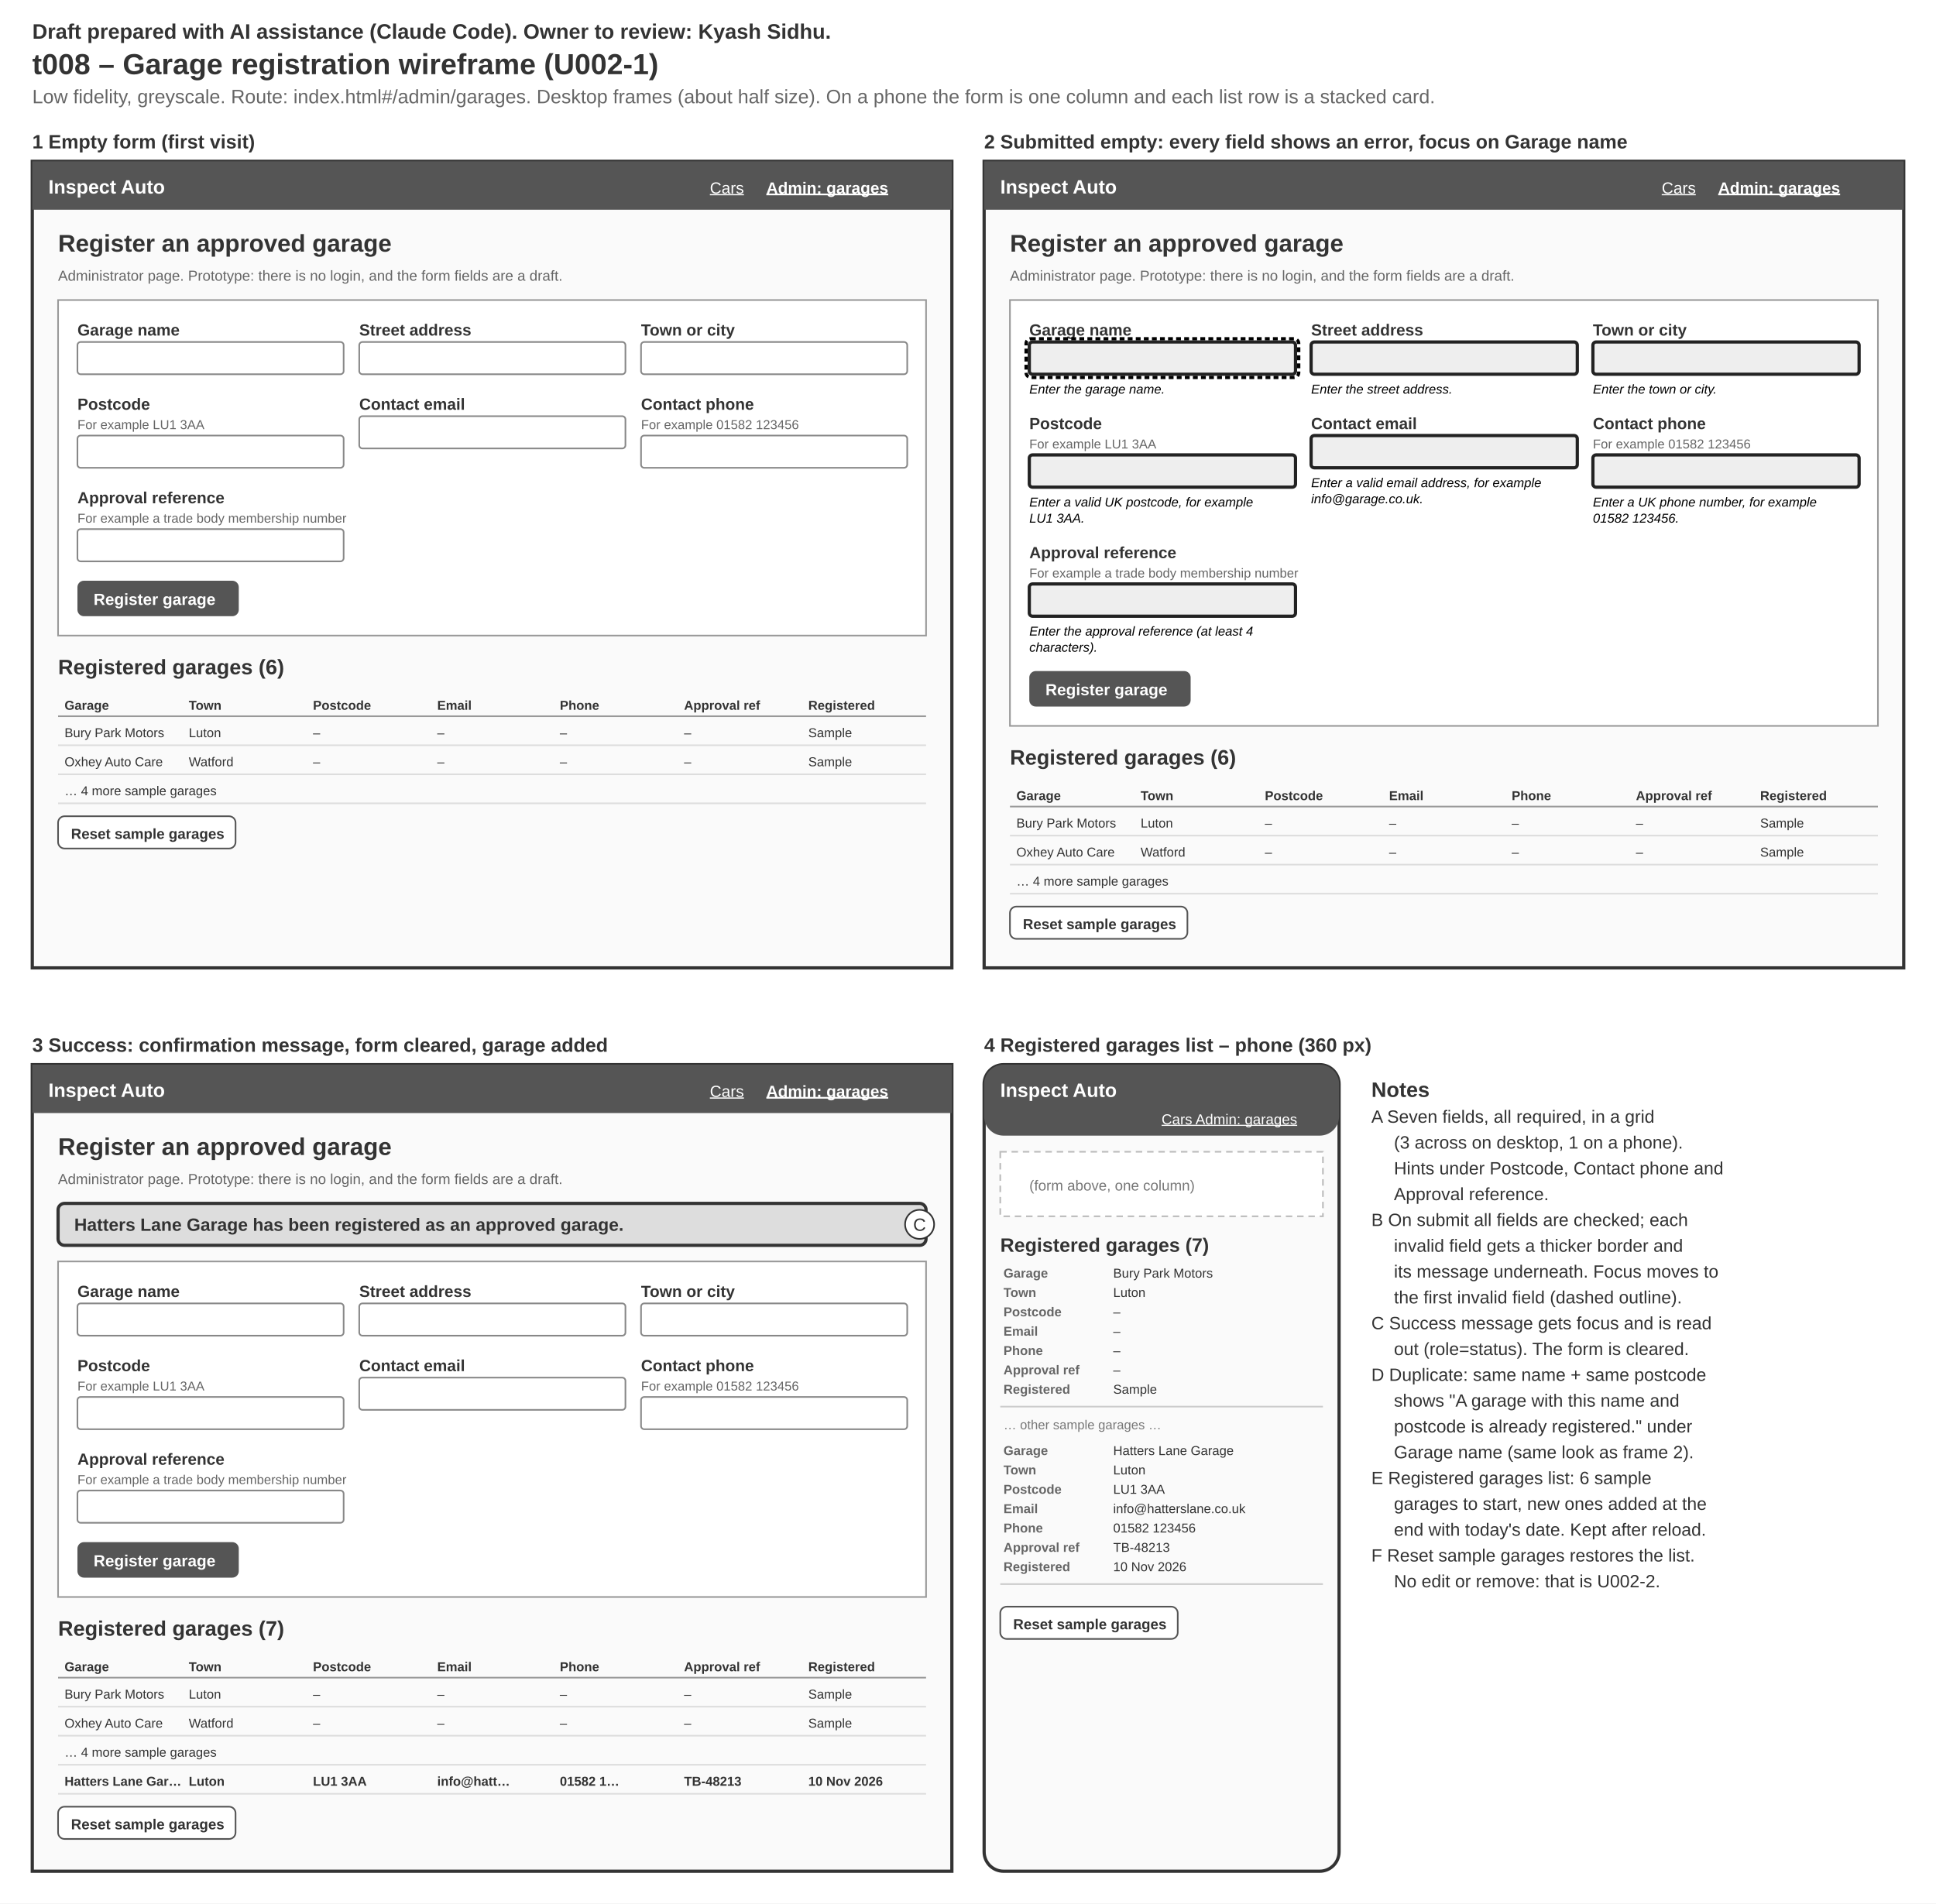
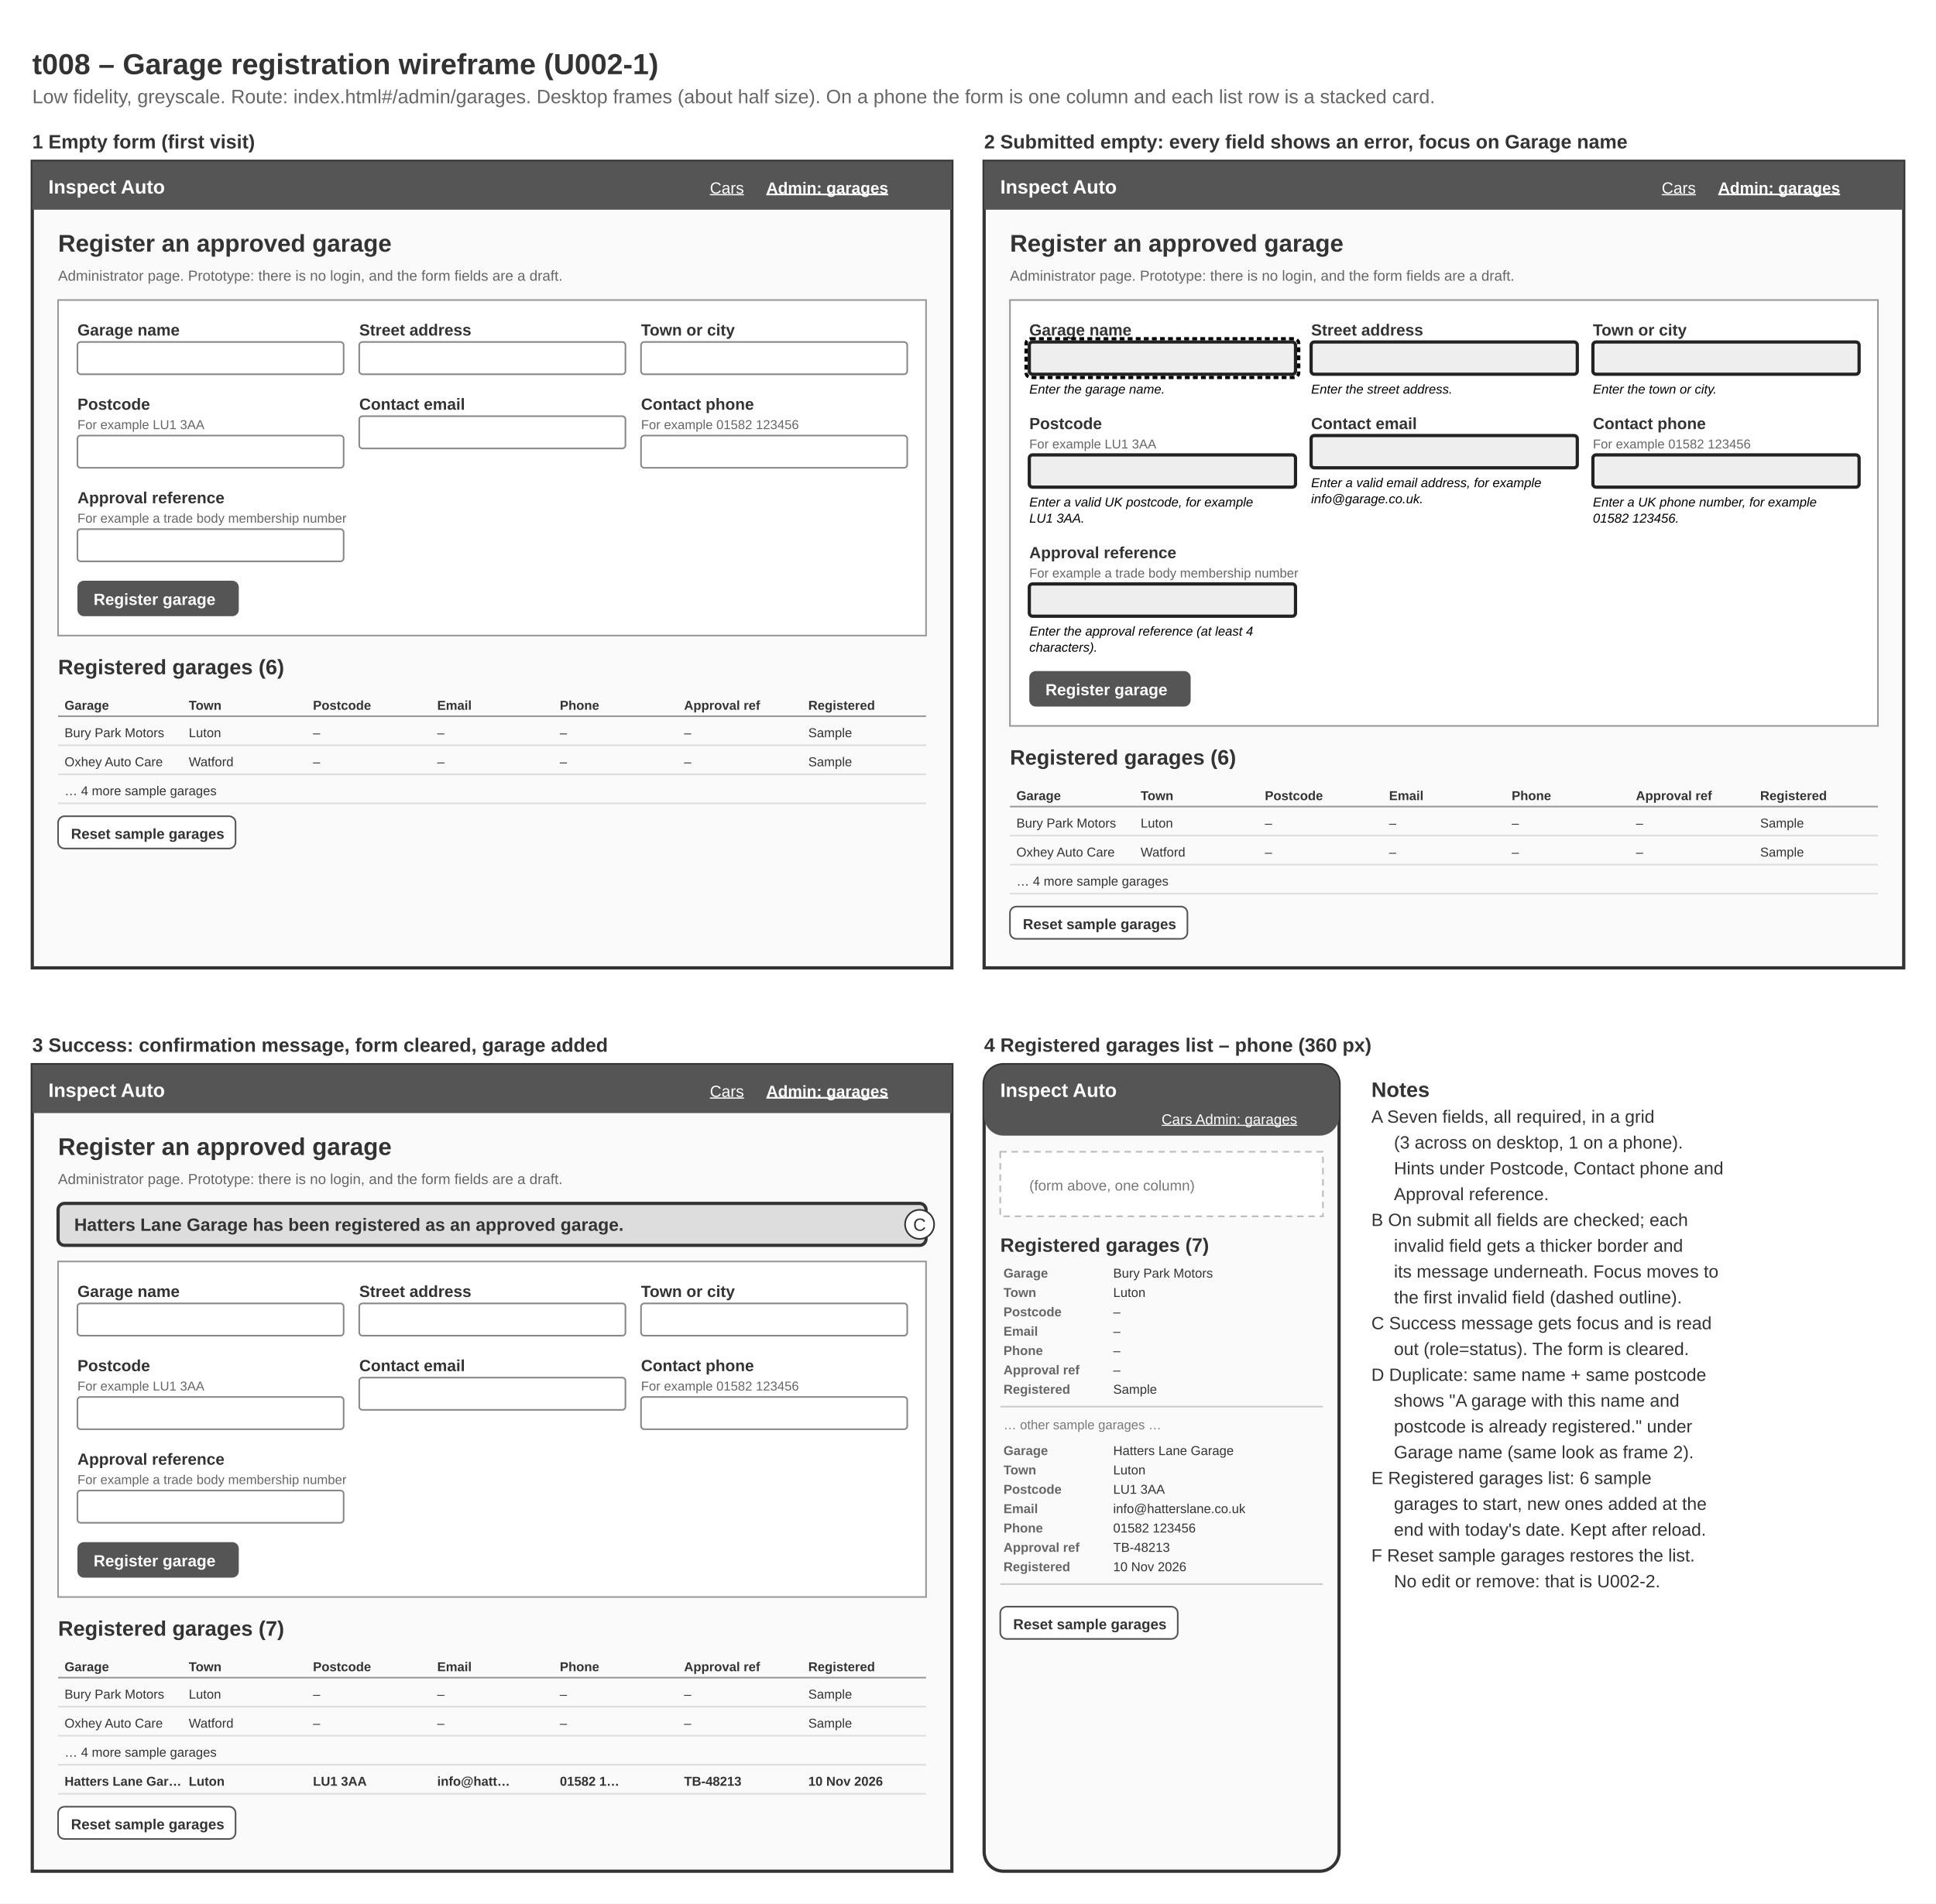
<svg xmlns="http://www.w3.org/2000/svg" width="1200" height="1180" viewBox="0 0 1200 1180" font-family="Arial, sans-serif" font-size="12" fill="#333">
  <rect width="1200" height="1180" fill="#fff" />
-   <text x="20" y="24" font-size="13" font-weight="bold">Draft prepared with AI assistance (Claude Code). Owner to review: Kyash Sidhu.</text>
  <text x="20" y="46" font-size="18" font-weight="bold">t008 – Garage registration wireframe (U002-1)</text>
  <text x="20" y="64" fill="#666">Low fidelity, greyscale. Route: index.html#/admin/garages. Desktop frames (about half size). On a phone the form is one column and each list row is a stacked card.</text>
  <text x="20" y="92" font-weight="bold">1  Empty form (first visit)</text>
  <rect x="20" y="100" width="570" height="500" fill="#fafafa" stroke="#333" stroke-width="2" />
  <rect x="20" y="100" width="570" height="30" fill="#555" />
  <text x="30" y="120" fill="#fff" font-weight="bold">Inspect Auto</text>
  <text x="440" y="120" fill="#fff" font-size="10" text-decoration="underline">Cars</text>
  <text x="475" y="120" fill="#fff" font-size="10" font-weight="bold" text-decoration="underline">Admin: garages</text>
  <text x="36" y="156" font-size="15" font-weight="bold">Register an approved garage</text>
  <text x="36" y="174" font-size="9" fill="#666">Administrator page. Prototype: there is no login, and the form fields are a draft.</text>
  <rect x="36" y="186" width="538" height="208" fill="#fff" stroke="#999" />
  <text x="48.0" y="208" font-size="10" font-weight="bold">Garage name</text>
  <rect x="48.0" y="212" width="165" height="20" rx="2" fill="#fff" stroke="#888" stroke-width="1" />
  <text x="222.667" y="208" font-size="10" font-weight="bold">Street address</text>
  <rect x="222.667" y="212" width="165" height="20" rx="2" fill="#fff" stroke="#888" stroke-width="1" />
  <text x="397.333" y="208" font-size="10" font-weight="bold">Town or city</text>
  <rect x="397.333" y="212" width="165" height="20" rx="2" fill="#fff" stroke="#888" stroke-width="1" />
  <text x="48.0" y="254" font-size="10" font-weight="bold">Postcode</text>
  <text x="48.0" y="266" font-size="8" fill="#666">For example LU1 3AA</text>
  <rect x="48.0" y="270" width="165" height="20" rx="2" fill="#fff" stroke="#888" stroke-width="1" />
  <text x="222.667" y="254" font-size="10" font-weight="bold">Contact email</text>
  <rect x="222.667" y="258" width="165" height="20" rx="2" fill="#fff" stroke="#888" stroke-width="1" />
  <text x="397.333" y="254" font-size="10" font-weight="bold">Contact phone</text>
  <text x="397.333" y="266" font-size="8" fill="#666">For example 01582 123456</text>
  <rect x="397.333" y="270" width="165" height="20" rx="2" fill="#fff" stroke="#888" stroke-width="1" />
  <text x="48.0" y="312" font-size="10" font-weight="bold">Approval reference</text>
  <text x="48.0" y="324" font-size="8" fill="#666">For example a trade body membership number</text>
  <rect x="48.0" y="328" width="165" height="20" rx="2" fill="#fff" stroke="#888" stroke-width="1" />
  <rect x="48" y="360" width="100" height="22" rx="4" fill="#555" />
  <text x="58" y="375" fill="#fff" font-size="10" font-weight="bold">Register garage</text>
  <text x="36" y="418" font-size="13" font-weight="bold">Registered garages (6)</text>
  <line x1="36" y1="444" x2="574" y2="444" stroke="#999" />
  <text x="40" y="440" font-size="8" font-weight="bold">Garage</text>
  <text x="117" y="440" font-size="8" font-weight="bold">Town</text>
  <text x="194" y="440" font-size="8" font-weight="bold">Postcode</text>
  <text x="271" y="440" font-size="8" font-weight="bold">Email</text>
  <text x="347" y="440" font-size="8" font-weight="bold">Phone</text>
  <text x="424" y="440" font-size="8" font-weight="bold">Approval ref</text>
  <text x="501" y="440" font-size="8" font-weight="bold">Registered</text>
  <text x="40" y="457" font-size="8">Bury Park Motors</text>
  <text x="117" y="457" font-size="8">Luton</text>
  <text x="194" y="457" font-size="8">–</text>
  <text x="271" y="457" font-size="8">–</text>
  <text x="347" y="457" font-size="8">–</text>
  <text x="424" y="457" font-size="8">–</text>
  <text x="501" y="457" font-size="8">Sample</text>
  <line x1="36" y1="462" x2="574" y2="462" stroke="#ddd" />
  <text x="40" y="475" font-size="8">Oxhey Auto Care</text>
  <text x="117" y="475" font-size="8">Watford</text>
  <text x="194" y="475" font-size="8">–</text>
  <text x="271" y="475" font-size="8">–</text>
  <text x="347" y="475" font-size="8">–</text>
  <text x="424" y="475" font-size="8">–</text>
  <text x="501" y="475" font-size="8">Sample</text>
  <line x1="36" y1="480" x2="574" y2="480" stroke="#ddd" />
  <text x="40" y="493" font-size="8">… 4 more sample garages</text>
  <text x="117" y="493" font-size="8" />
  <text x="194" y="493" font-size="8" />
  <text x="271" y="493" font-size="8" />
  <text x="347" y="493" font-size="8" />
  <text x="424" y="493" font-size="8" />
  <text x="501" y="493" font-size="8" />
  <line x1="36" y1="498" x2="574" y2="498" stroke="#ddd" />
  <rect x="36" y="506" width="110" height="20" rx="4" fill="#fff" stroke="#555" />
  <text x="44" y="520" font-size="9" font-weight="bold">Reset sample garages</text>
  <text x="610" y="92" font-weight="bold">2  Submitted empty: every field shows an error, focus on Garage name</text>
  <rect x="610" y="100" width="570" height="500" fill="#fafafa" stroke="#333" stroke-width="2" />
  <rect x="610" y="100" width="570" height="30" fill="#555" />
  <text x="620" y="120" fill="#fff" font-weight="bold">Inspect Auto</text>
  <text x="1030" y="120" fill="#fff" font-size="10" text-decoration="underline">Cars</text>
  <text x="1065" y="120" fill="#fff" font-size="10" font-weight="bold" text-decoration="underline">Admin: garages</text>
  <text x="626" y="156" font-size="15" font-weight="bold">Register an approved garage</text>
  <text x="626" y="174" font-size="9" fill="#666">Administrator page. Prototype: there is no login, and the form fields are a draft.</text>
  <rect x="626" y="186" width="538" height="264" fill="#fff" stroke="#999" />
  <text x="638.0" y="208" font-size="10" font-weight="bold">Garage name</text>
  <rect x="638.0" y="212" width="165" height="20" rx="2" fill="#eee" stroke="#222" stroke-width="2" />
  <rect x="636.0" y="210" width="169" height="24" rx="3" fill="none" stroke="#000" stroke-width="2" stroke-dasharray="3 2" />
  <text x="638.0" y="244" font-size="8" fill="#000" font-style="italic">Enter the garage name.</text>
  <text x="812.667" y="208" font-size="10" font-weight="bold">Street address</text>
  <rect x="812.667" y="212" width="165" height="20" rx="2" fill="#eee" stroke="#222" stroke-width="2" />
  <text x="812.667" y="244" font-size="8" fill="#000" font-style="italic">Enter the street address.</text>
  <text x="987.333" y="208" font-size="10" font-weight="bold">Town or city</text>
  <rect x="987.333" y="212" width="165" height="20" rx="2" fill="#eee" stroke="#222" stroke-width="2" />
  <text x="987.333" y="244" font-size="8" fill="#000" font-style="italic">Enter the town or city.</text>
  <text x="638.0" y="266" font-size="10" font-weight="bold">Postcode</text>
  <text x="638.0" y="278" font-size="8" fill="#666">For example LU1 3AA</text>
  <rect x="638.0" y="282" width="165" height="20" rx="2" fill="#eee" stroke="#222" stroke-width="2" />
  <text x="638.0" y="314" font-size="8" fill="#000" font-style="italic">Enter a valid UK postcode, for example</text>
  <text x="638.0" y="324" font-size="8" fill="#000" font-style="italic">LU1 3AA.</text>
  <text x="812.667" y="266" font-size="10" font-weight="bold">Contact email</text>
  <rect x="812.667" y="270" width="165" height="20" rx="2" fill="#eee" stroke="#222" stroke-width="2" />
  <text x="812.667" y="302" font-size="8" fill="#000" font-style="italic">Enter a valid email address, for example</text>
  <text x="812.667" y="312" font-size="8" fill="#000" font-style="italic">info@garage.co.uk.</text>
  <text x="987.333" y="266" font-size="10" font-weight="bold">Contact phone</text>
  <text x="987.333" y="278" font-size="8" fill="#666">For example 01582 123456</text>
  <rect x="987.333" y="282" width="165" height="20" rx="2" fill="#eee" stroke="#222" stroke-width="2" />
  <text x="987.333" y="314" font-size="8" fill="#000" font-style="italic">Enter a UK phone number, for example</text>
  <text x="987.333" y="324" font-size="8" fill="#000" font-style="italic">01582 123456.</text>
  <text x="638.0" y="346" font-size="10" font-weight="bold">Approval reference</text>
  <text x="638.0" y="358" font-size="8" fill="#666">For example a trade body membership number</text>
  <rect x="638.0" y="362" width="165" height="20" rx="2" fill="#eee" stroke="#222" stroke-width="2" />
  <text x="638.0" y="394" font-size="8" fill="#000" font-style="italic">Enter the approval reference (at least 4</text>
  <text x="638.0" y="404" font-size="8" fill="#000" font-style="italic">characters).</text>
  <rect x="638" y="416" width="100" height="22" rx="4" fill="#555" />
  <text x="648" y="431" fill="#fff" font-size="10" font-weight="bold">Register garage</text>
  <text x="626" y="474" font-size="13" font-weight="bold">Registered garages (6)</text>
  <line x1="626" y1="500" x2="1164" y2="500" stroke="#999" />
  <text x="630" y="496" font-size="8" font-weight="bold">Garage</text>
  <text x="707" y="496" font-size="8" font-weight="bold">Town</text>
  <text x="784" y="496" font-size="8" font-weight="bold">Postcode</text>
  <text x="861" y="496" font-size="8" font-weight="bold">Email</text>
  <text x="937" y="496" font-size="8" font-weight="bold">Phone</text>
  <text x="1014" y="496" font-size="8" font-weight="bold">Approval ref</text>
  <text x="1091" y="496" font-size="8" font-weight="bold">Registered</text>
  <text x="630" y="513" font-size="8">Bury Park Motors</text>
  <text x="707" y="513" font-size="8">Luton</text>
  <text x="784" y="513" font-size="8">–</text>
  <text x="861" y="513" font-size="8">–</text>
  <text x="937" y="513" font-size="8">–</text>
  <text x="1014" y="513" font-size="8">–</text>
  <text x="1091" y="513" font-size="8">Sample</text>
  <line x1="626" y1="518" x2="1164" y2="518" stroke="#ddd" />
  <text x="630" y="531" font-size="8">Oxhey Auto Care</text>
  <text x="707" y="531" font-size="8">Watford</text>
  <text x="784" y="531" font-size="8">–</text>
  <text x="861" y="531" font-size="8">–</text>
  <text x="937" y="531" font-size="8">–</text>
  <text x="1014" y="531" font-size="8">–</text>
  <text x="1091" y="531" font-size="8">Sample</text>
  <line x1="626" y1="536" x2="1164" y2="536" stroke="#ddd" />
  <text x="630" y="549" font-size="8">… 4 more sample garages</text>
  <text x="707" y="549" font-size="8" />
  <text x="784" y="549" font-size="8" />
  <text x="861" y="549" font-size="8" />
  <text x="937" y="549" font-size="8" />
  <text x="1014" y="549" font-size="8" />
  <text x="1091" y="549" font-size="8" />
  <line x1="626" y1="554" x2="1164" y2="554" stroke="#ddd" />
  <rect x="626" y="562" width="110" height="20" rx="4" fill="#fff" stroke="#555" />
  <text x="634" y="576" font-size="9" font-weight="bold">Reset sample garages</text>
  <text x="20" y="652" font-weight="bold">3  Success: confirmation message, form cleared, garage added</text>
  <rect x="20" y="660" width="570" height="500" fill="#fafafa" stroke="#333" stroke-width="2" />
  <rect x="20" y="660" width="570" height="30" fill="#555" />
  <text x="30" y="680" fill="#fff" font-weight="bold">Inspect Auto</text>
  <text x="440" y="680" fill="#fff" font-size="10" text-decoration="underline">Cars</text>
  <text x="475" y="680" fill="#fff" font-size="10" font-weight="bold" text-decoration="underline">Admin: garages</text>
  <text x="36" y="716" font-size="15" font-weight="bold">Register an approved garage</text>
  <text x="36" y="734" font-size="9" fill="#666">Administrator page. Prototype: there is no login, and the form fields are a draft.</text>
  <rect x="36" y="746" width="538" height="26" rx="4" fill="#ddd" stroke="#333" stroke-width="2" />
  <text x="46" y="763" font-weight="bold" font-size="11">Hatters Lane Garage has been registered as an approved garage.</text>
  <circle cx="570" cy="759" r="9" fill="#fff" stroke="#333" />
  <text x="566" y="763" font-size="11">C</text>
  <rect x="36" y="782" width="538" height="208" fill="#fff" stroke="#999" />
  <text x="48.0" y="804" font-size="10" font-weight="bold">Garage name</text>
  <rect x="48.0" y="808" width="165" height="20" rx="2" fill="#fff" stroke="#888" stroke-width="1" />
  <text x="222.667" y="804" font-size="10" font-weight="bold">Street address</text>
  <rect x="222.667" y="808" width="165" height="20" rx="2" fill="#fff" stroke="#888" stroke-width="1" />
  <text x="397.333" y="804" font-size="10" font-weight="bold">Town or city</text>
  <rect x="397.333" y="808" width="165" height="20" rx="2" fill="#fff" stroke="#888" stroke-width="1" />
  <text x="48.0" y="850" font-size="10" font-weight="bold">Postcode</text>
  <text x="48.0" y="862" font-size="8" fill="#666">For example LU1 3AA</text>
  <rect x="48.0" y="866" width="165" height="20" rx="2" fill="#fff" stroke="#888" stroke-width="1" />
  <text x="222.667" y="850" font-size="10" font-weight="bold">Contact email</text>
  <rect x="222.667" y="854" width="165" height="20" rx="2" fill="#fff" stroke="#888" stroke-width="1" />
  <text x="397.333" y="850" font-size="10" font-weight="bold">Contact phone</text>
  <text x="397.333" y="862" font-size="8" fill="#666">For example 01582 123456</text>
  <rect x="397.333" y="866" width="165" height="20" rx="2" fill="#fff" stroke="#888" stroke-width="1" />
  <text x="48.0" y="908" font-size="10" font-weight="bold">Approval reference</text>
  <text x="48.0" y="920" font-size="8" fill="#666">For example a trade body membership number</text>
  <rect x="48.0" y="924" width="165" height="20" rx="2" fill="#fff" stroke="#888" stroke-width="1" />
  <rect x="48" y="956" width="100" height="22" rx="4" fill="#555" />
  <text x="58" y="971" fill="#fff" font-size="10" font-weight="bold">Register garage</text>
  <text x="36" y="1014" font-size="13" font-weight="bold">Registered garages (7)</text>
  <line x1="36" y1="1040" x2="574" y2="1040" stroke="#999" />
  <text x="40" y="1036" font-size="8" font-weight="bold">Garage</text>
  <text x="117" y="1036" font-size="8" font-weight="bold">Town</text>
  <text x="194" y="1036" font-size="8" font-weight="bold">Postcode</text>
  <text x="271" y="1036" font-size="8" font-weight="bold">Email</text>
  <text x="347" y="1036" font-size="8" font-weight="bold">Phone</text>
  <text x="424" y="1036" font-size="8" font-weight="bold">Approval ref</text>
  <text x="501" y="1036" font-size="8" font-weight="bold">Registered</text>
  <text x="40" y="1053" font-size="8">Bury Park Motors</text>
  <text x="117" y="1053" font-size="8">Luton</text>
  <text x="194" y="1053" font-size="8">–</text>
  <text x="271" y="1053" font-size="8">–</text>
  <text x="347" y="1053" font-size="8">–</text>
  <text x="424" y="1053" font-size="8">–</text>
  <text x="501" y="1053" font-size="8">Sample</text>
  <line x1="36" y1="1058" x2="574" y2="1058" stroke="#ddd" />
  <text x="40" y="1071" font-size="8">Oxhey Auto Care</text>
  <text x="117" y="1071" font-size="8">Watford</text>
  <text x="194" y="1071" font-size="8">–</text>
  <text x="271" y="1071" font-size="8">–</text>
  <text x="347" y="1071" font-size="8">–</text>
  <text x="424" y="1071" font-size="8">–</text>
  <text x="501" y="1071" font-size="8">Sample</text>
  <line x1="36" y1="1076" x2="574" y2="1076" stroke="#ddd" />
  <text x="40" y="1089" font-size="8">… 4 more sample garages</text>
  <text x="117" y="1089" font-size="8" />
  <text x="194" y="1089" font-size="8" />
  <text x="271" y="1089" font-size="8" />
  <text x="347" y="1089" font-size="8" />
  <text x="424" y="1089" font-size="8" />
  <text x="501" y="1089" font-size="8" />
  <line x1="36" y1="1094" x2="574" y2="1094" stroke="#ddd" />
  <text x="40" y="1107" font-size="8" font-weight="bold">Hatters Lane Gar…</text>
  <text x="117" y="1107" font-size="8" font-weight="bold">Luton</text>
  <text x="194" y="1107" font-size="8" font-weight="bold">LU1 3AA</text>
  <text x="271" y="1107" font-size="8" font-weight="bold">info@hatt…</text>
  <text x="347" y="1107" font-size="8" font-weight="bold">01582 1…</text>
  <text x="424" y="1107" font-size="8" font-weight="bold">TB-48213</text>
  <text x="501" y="1107" font-size="8" font-weight="bold">10 Nov 2026</text>
  <line x1="36" y1="1112" x2="574" y2="1112" stroke="#ddd" />
  <rect x="36" y="1120" width="110" height="20" rx="4" fill="#fff" stroke="#555" />
  <text x="44" y="1134" font-size="9" font-weight="bold">Reset sample garages</text>
  <text x="610" y="652" font-weight="bold">4  Registered garages list – phone (360 px)</text>
  <rect x="610" y="660" width="220" height="500" rx="12" fill="#fafafa" stroke="#333" stroke-width="2" />
  <rect x="610" y="660" width="220" height="44" rx="12" fill="#555" />
  <text x="620" y="680" fill="#fff" font-weight="bold">Inspect Auto</text>
  <text x="720" y="697" fill="#fff" font-size="9" text-decoration="underline">Cars  Admin: garages</text>
  <rect x="620" y="714" width="200" height="40" fill="#fff" stroke="#bbb" stroke-dasharray="4 3" />
  <text x="638" y="738" font-size="9" fill="#777">(form above, one column)</text>
  <text x="620" y="776" font-size="12" font-weight="bold">Registered garages (7)</text>
  <text x="622" y="792" font-size="8" font-weight="bold" fill="#666">Garage</text>
  <text x="690" y="792" font-size="8">Bury Park Motors</text>
  <text x="622" y="804" font-size="8" font-weight="bold" fill="#666">Town</text>
  <text x="690" y="804" font-size="8">Luton</text>
  <text x="622" y="816" font-size="8" font-weight="bold" fill="#666">Postcode</text>
  <text x="690" y="816" font-size="8">–</text>
  <text x="622" y="828" font-size="8" font-weight="bold" fill="#666">Email</text>
  <text x="690" y="828" font-size="8">–</text>
  <text x="622" y="840" font-size="8" font-weight="bold" fill="#666">Phone</text>
  <text x="690" y="840" font-size="8">–</text>
  <text x="622" y="852" font-size="8" font-weight="bold" fill="#666">Approval ref</text>
  <text x="690" y="852" font-size="8">–</text>
  <text x="622" y="864" font-size="8" font-weight="bold" fill="#666">Registered</text>
  <text x="690" y="864" font-size="8">Sample</text>
  <line x1="620" y1="872" x2="820" y2="872" stroke="#ccc" />
  <text x="622" y="886" font-size="8" fill="#777">… other sample garages …</text>
  <text x="622" y="902" font-size="8" font-weight="bold" fill="#666">Garage</text>
  <text x="690" y="902" font-size="8">Hatters Lane Garage</text>
  <text x="622" y="914" font-size="8" font-weight="bold" fill="#666">Town</text>
  <text x="690" y="914" font-size="8">Luton</text>
  <text x="622" y="926" font-size="8" font-weight="bold" fill="#666">Postcode</text>
  <text x="690" y="926" font-size="8">LU1 3AA</text>
  <text x="622" y="938" font-size="8" font-weight="bold" fill="#666">Email</text>
  <text x="690" y="938" font-size="8">info@hatterslane.co.uk</text>
  <text x="622" y="950" font-size="8" font-weight="bold" fill="#666">Phone</text>
  <text x="690" y="950" font-size="8">01582 123456</text>
  <text x="622" y="962" font-size="8" font-weight="bold" fill="#666">Approval ref</text>
  <text x="690" y="962" font-size="8">TB-48213</text>
  <text x="622" y="974" font-size="8" font-weight="bold" fill="#666">Registered</text>
  <text x="690" y="974" font-size="8">10 Nov 2026</text>
  <line x1="620" y1="982" x2="820" y2="982" stroke="#ccc" />
  <rect x="620" y="996" width="110" height="20" rx="4" fill="#fff" stroke="#555" />
  <text x="628" y="1010" font-size="9" font-weight="bold">Reset sample garages</text>
  <text x="850" y="680" font-size="13" font-weight="bold">Notes</text>
  <text x="850" y="696" font-size="11">A  Seven fields, all required, in a grid</text>
  <text x="864" y="712" font-size="11">(3 across on desktop, 1 on a phone).</text>
  <text x="864" y="728" font-size="11">Hints under Postcode, Contact phone and</text>
  <text x="864" y="744" font-size="11">Approval reference.</text>
  <text x="850" y="760" font-size="11">B  On submit all fields are checked; each</text>
  <text x="864" y="776" font-size="11">invalid field gets a thicker border and</text>
  <text x="864" y="792" font-size="11">its message underneath. Focus moves to</text>
  <text x="864" y="808" font-size="11">the first invalid field (dashed outline).</text>
  <text x="850" y="824" font-size="11">C  Success message gets focus and is read</text>
  <text x="864" y="840" font-size="11">out (role=status). The form is cleared.</text>
  <text x="850" y="856" font-size="11">D  Duplicate: same name + same postcode</text>
  <text x="864" y="872" font-size="11">shows "A garage with this name and</text>
  <text x="864" y="888" font-size="11">postcode is already registered." under</text>
  <text x="864" y="904" font-size="11">Garage name (same look as frame 2).</text>
  <text x="850" y="920" font-size="11">E  Registered garages list: 6 sample</text>
  <text x="864" y="936" font-size="11">garages to start, new ones added at the</text>
  <text x="864" y="952" font-size="11">end with today's date. Kept after reload.</text>
  <text x="850" y="968" font-size="11">F  Reset sample garages restores the list.</text>
  <text x="864" y="984" font-size="11">No edit or remove: that is U002-2.</text>
</svg>
